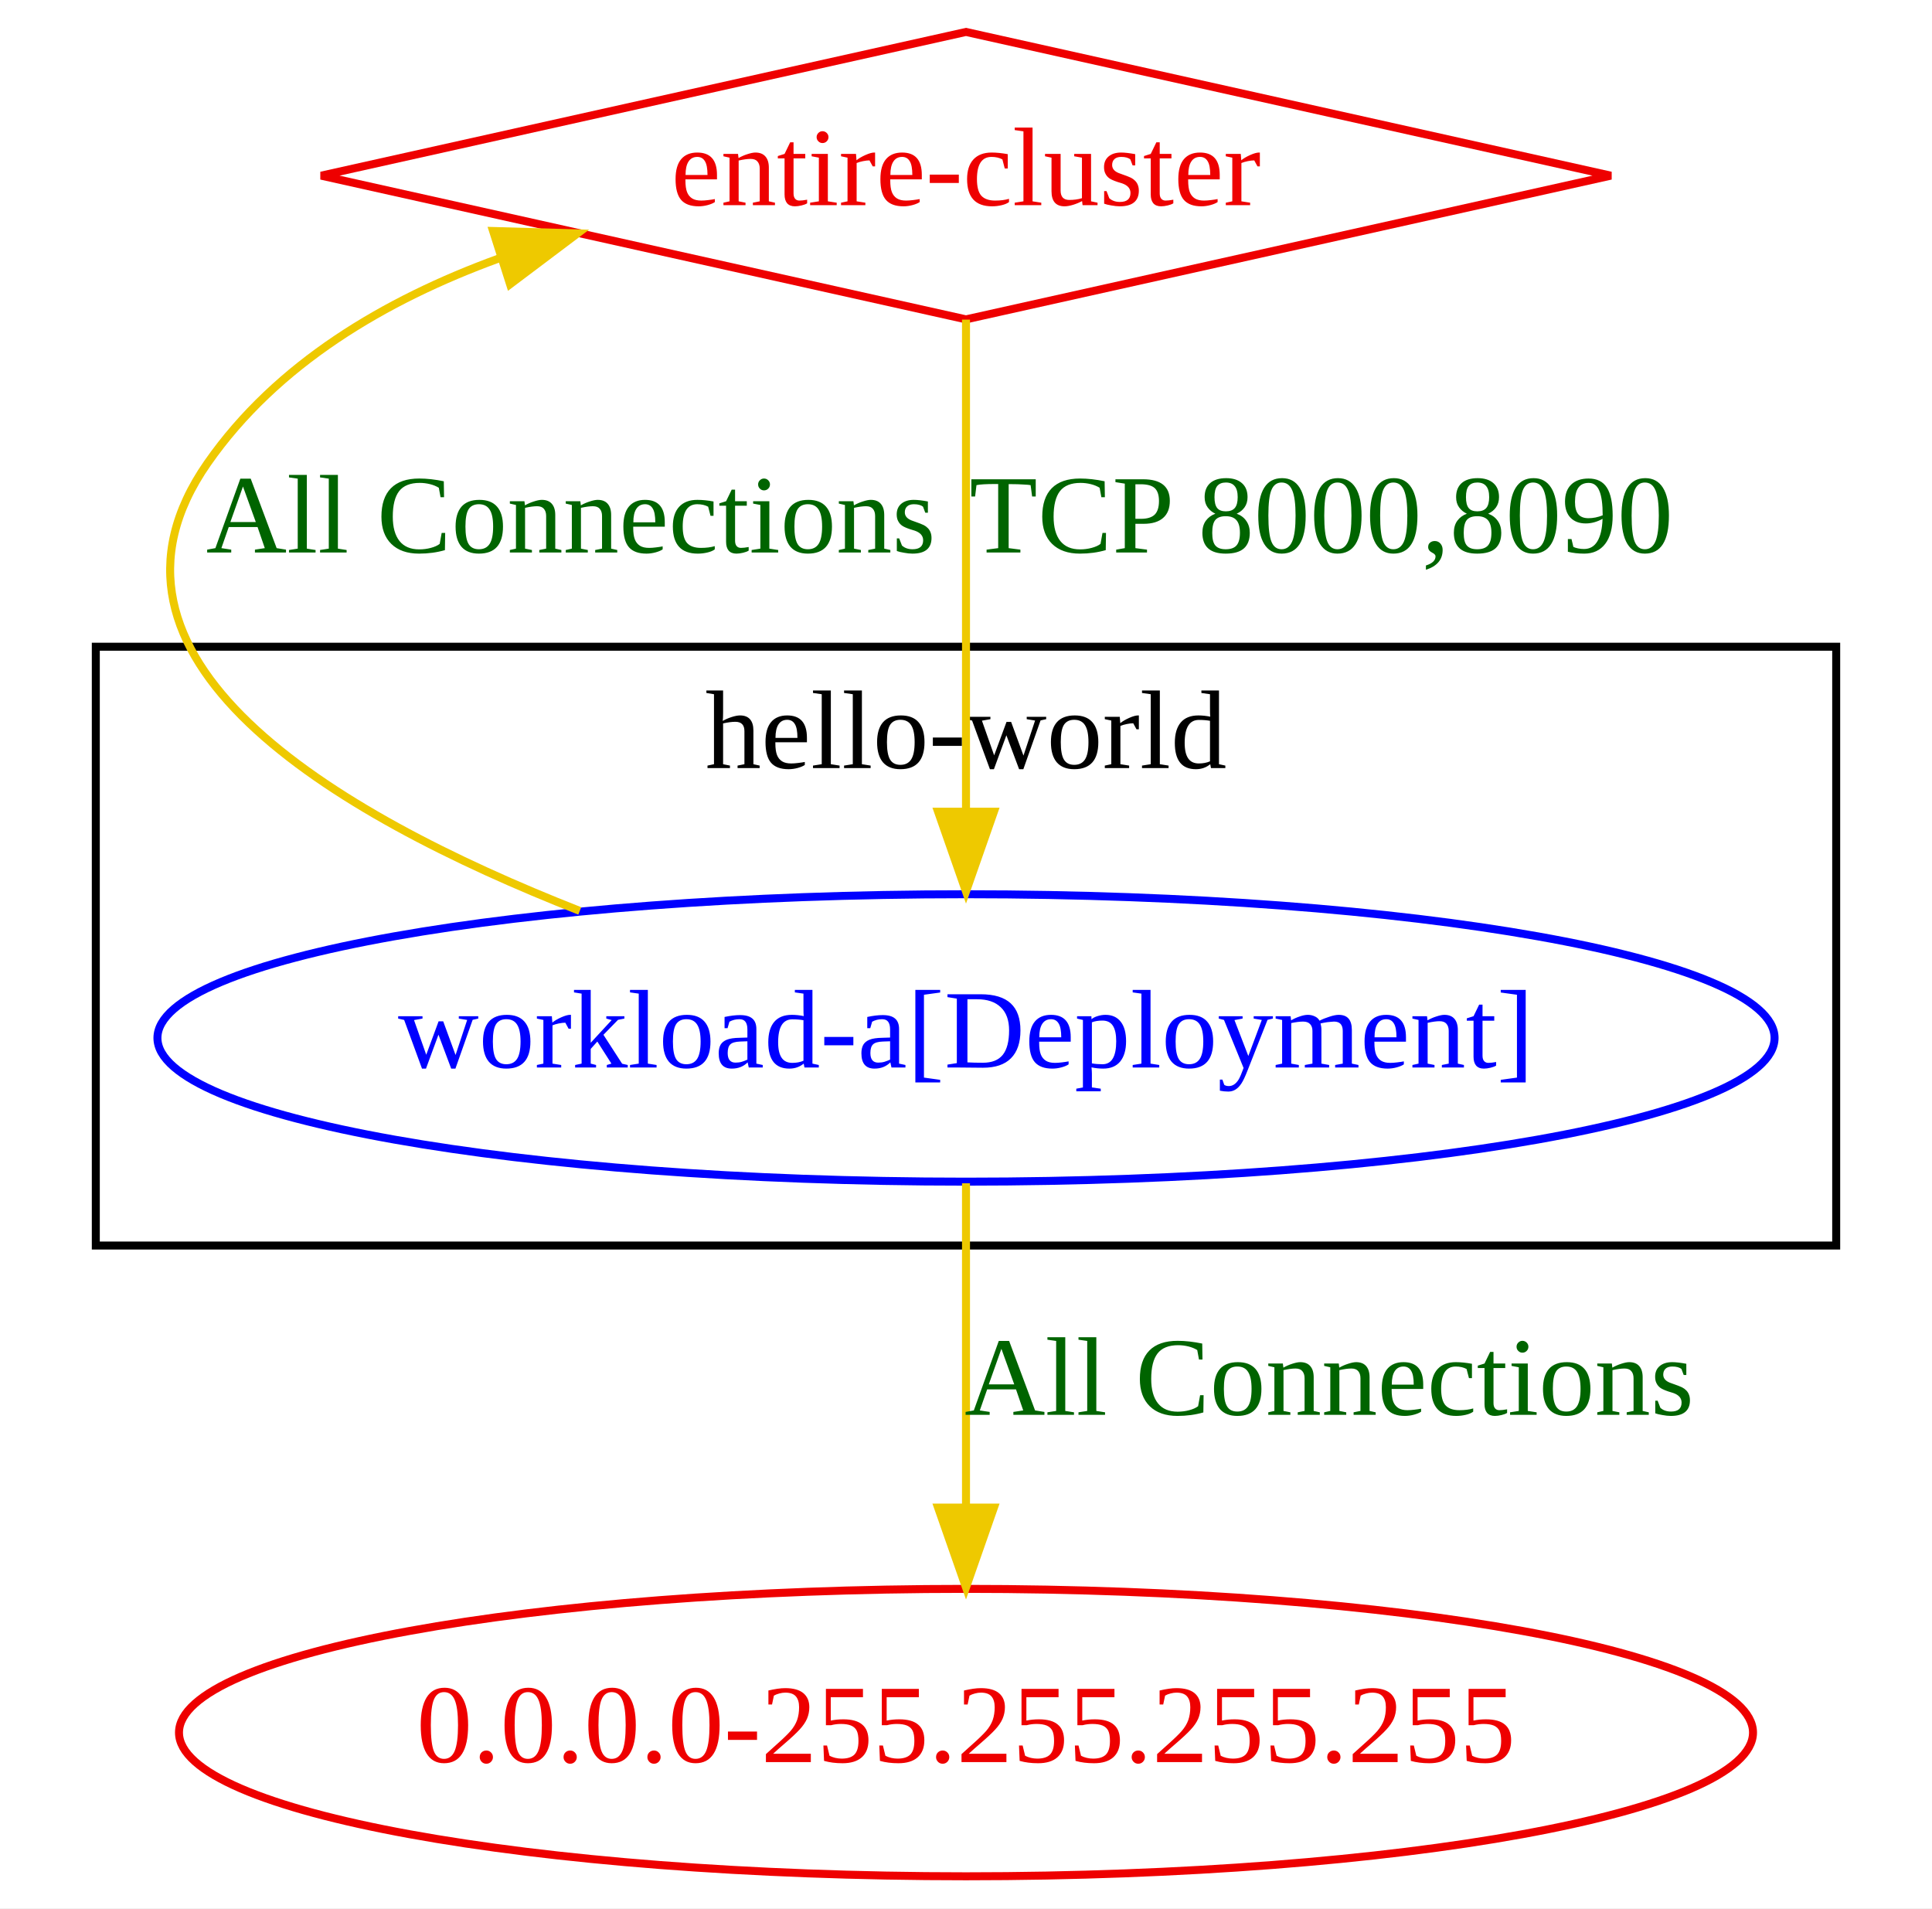
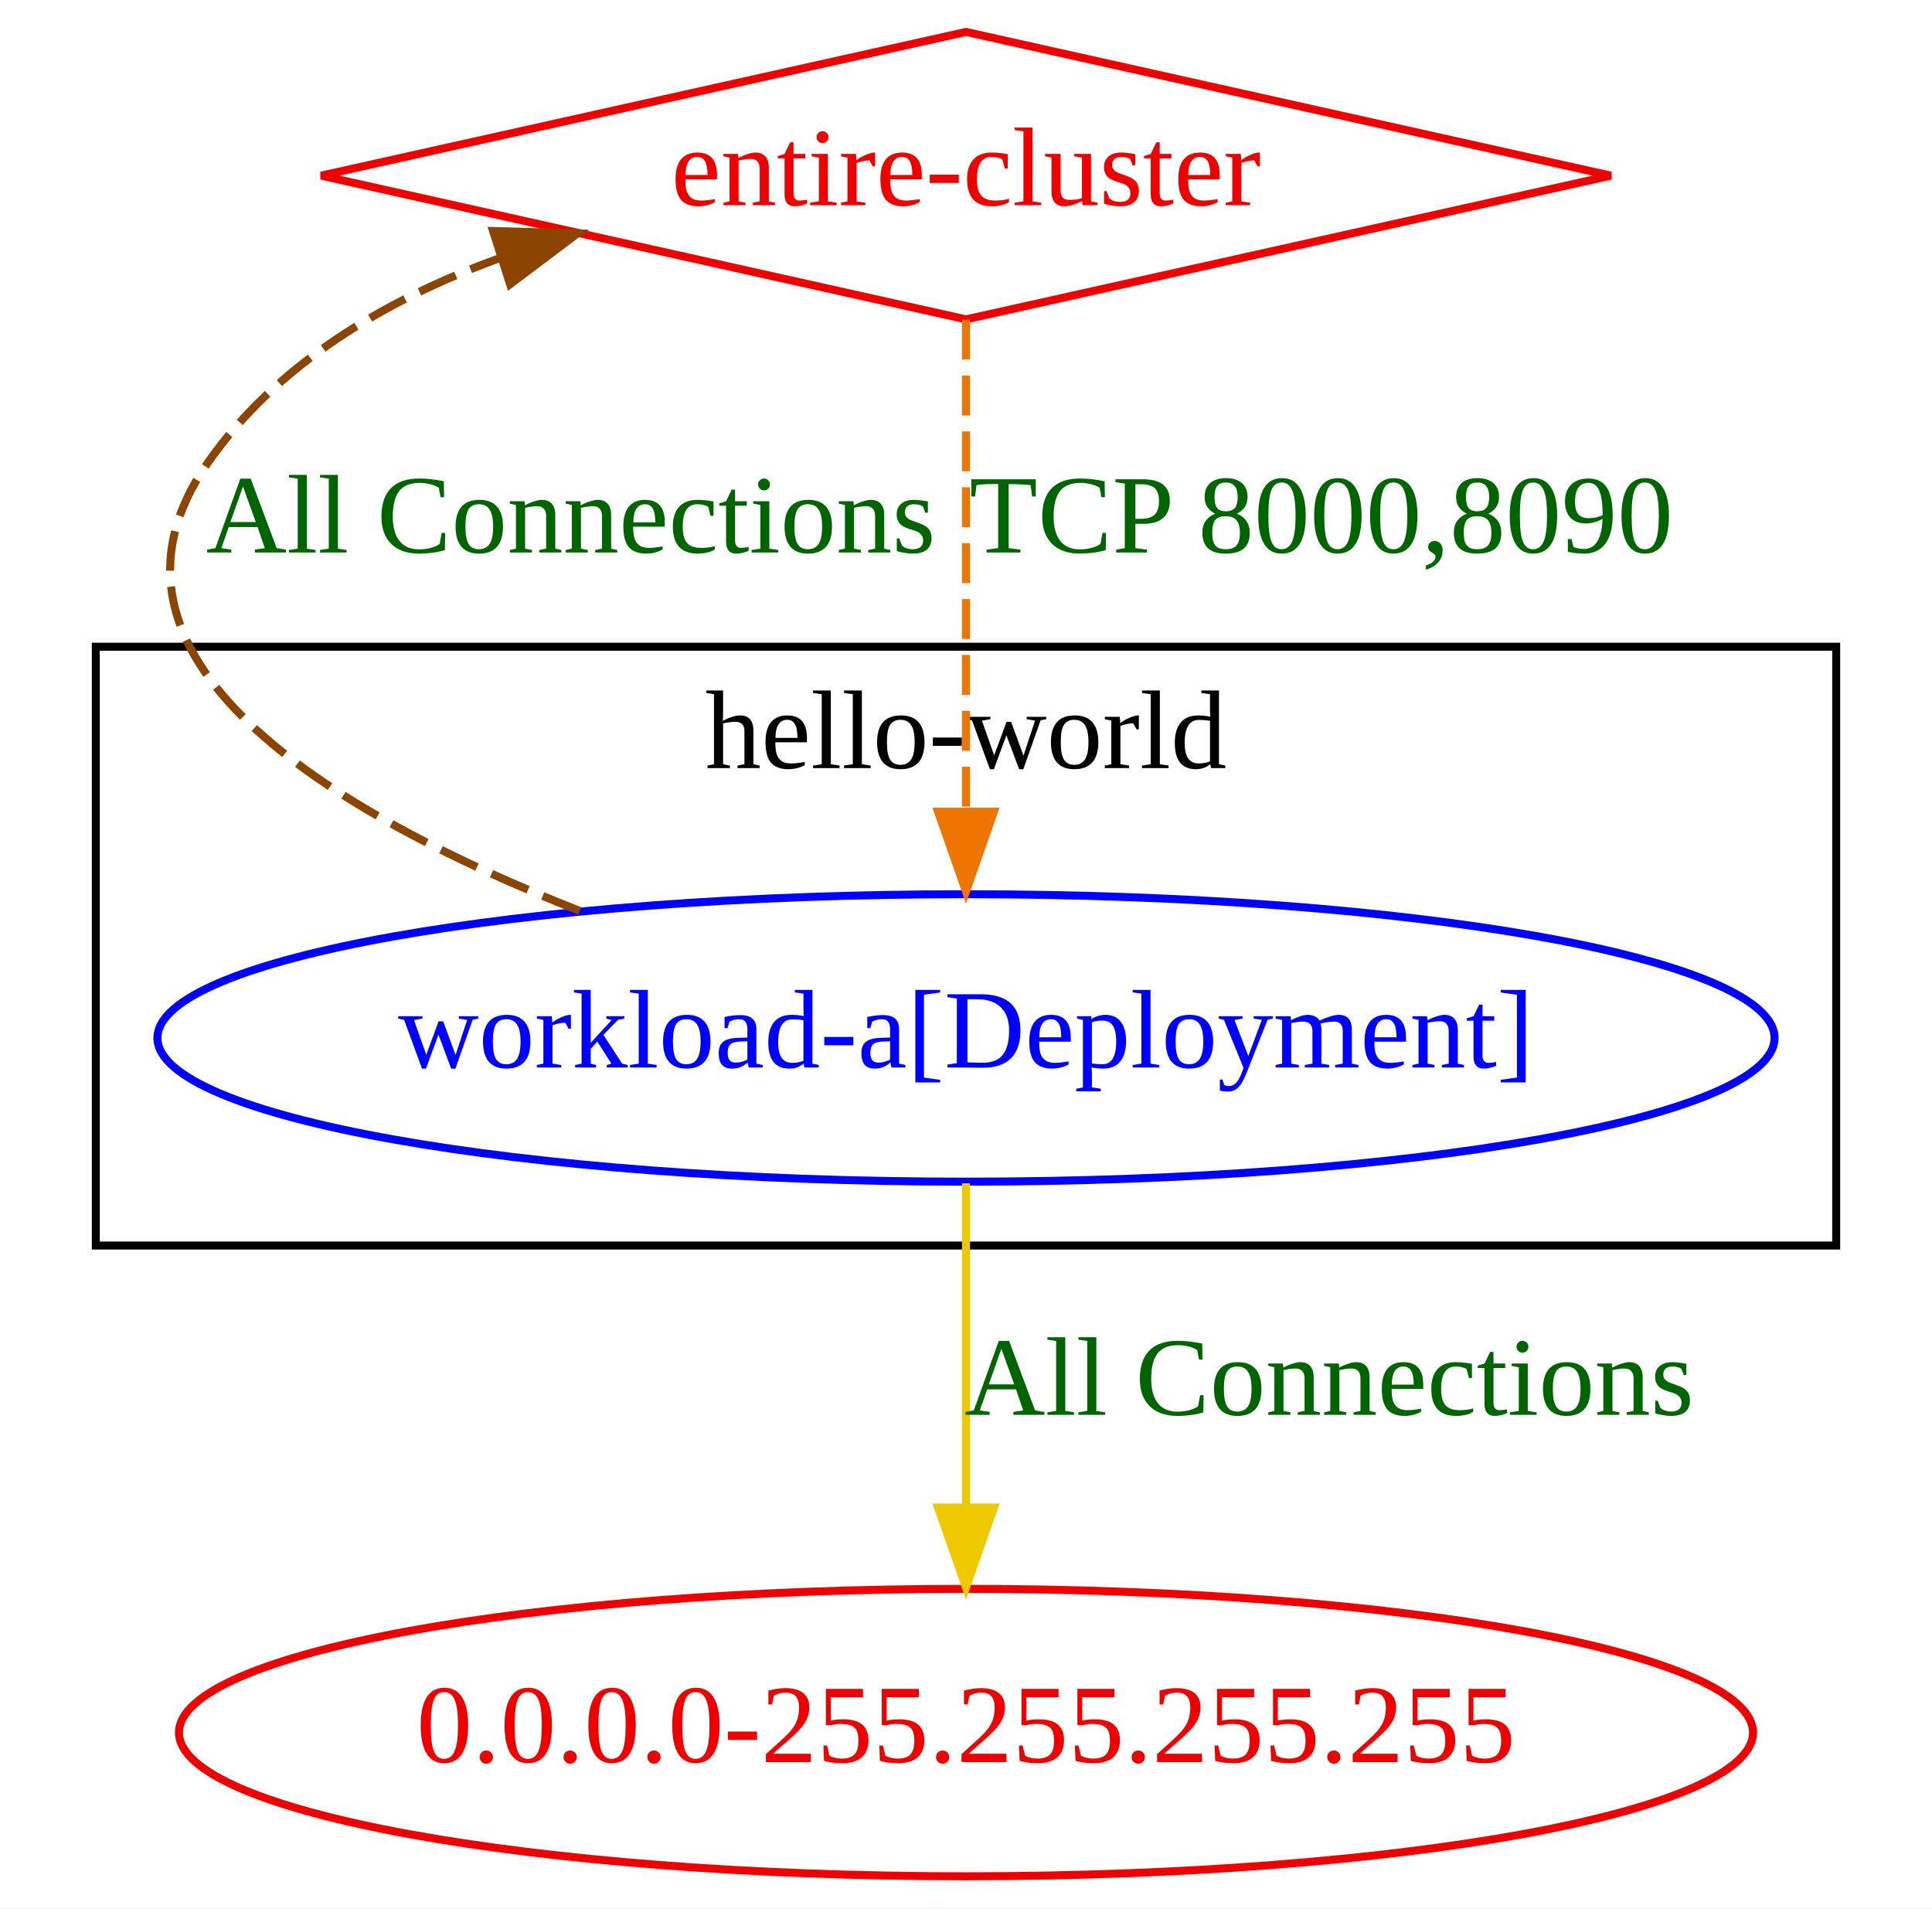
<svg xmlns="http://www.w3.org/2000/svg" width="242pt" height="239pt" viewBox="0.00 0.00 242.00 239.00">
  <g id="graph0" class="graph" transform="scale(1 1) rotate(0) translate(4 235)">
    <polygon fill="white" stroke="transparent" points="-4,4 -4,-235 238,-235 238,4 -4,4" />
    <g id="clust1" class="cluster">
      <polygon fill="none" stroke="black" points="8,-79 8,-154 226,-154 226,-79 8,-79" />
      <text text-anchor="middle" x="117" y="-138.8" font-family="Times New Roman,serif" font-size="14.00">hello-world</text>
    </g>
    <g id="node1" class="node">
      <ellipse fill="none" stroke="blue" cx="117" cy="-105" rx="101.28" ry="18" />
      <text text-anchor="middle" x="117" y="-101.3" font-family="Times New Roman,serif" font-size="14.00" fill="blue">workload-a[Deployment]</text>
    </g>
    <g id="node2" class="node">
      <ellipse fill="none" stroke="#ee0000" cx="117" cy="-18" rx="98.58" ry="18" />
      <text text-anchor="middle" x="117" y="-14.3" font-family="Times New Roman,serif" font-size="14.00" fill="#ee0000">0.0.0.0-255.255.255.255</text>
    </g>
    <g id="edge2" class="edge">
      <path fill="none" stroke="#eec900" d="M117,-86.8C117,-75.16 117,-59.55 117,-46.24" />
      <polygon fill="#eec900" stroke="#eec900" points="120.5,-46.18 117,-36.18 113.5,-46.18 120.5,-46.18" />
      <text text-anchor="middle" x="162.5" y="-57.8" font-family="Times New Roman,serif" font-size="14.00" fill="darkgreen">All Connections</text>
    </g>
    <g id="node3" class="node">
      <polygon fill="none" stroke="#ee0000" points="117,-231 36.23,-213 117,-195 197.77,-213 117,-231" />
      <text text-anchor="middle" x="117" y="-209.3" font-family="Times New Roman,serif" font-size="14.00" fill="#ee0000">entire-cluster</text>
    </g>
    <g id="edge3" class="edge">
-       <path fill="none" stroke="#eec900" d="M68.62,-120.91C37.22,-133.25 5.04,-152.68 22,-177 30.66,-189.42 44.24,-197.44 58.46,-202.62" />
-       <polygon fill="#eec900" stroke="#eec900" points="57.76,-206.07 68.35,-205.77 59.89,-199.4 57.76,-206.07" />
+       <path fill="none" stroke="#8b4500" stroke-dasharray="5,2" d="M68.62,-120.91C37.22,-133.25 5.04,-152.68 22,-177 30.66,-189.42 44.24,-197.44 58.46,-202.62" />
+       <polygon fill="#8b4500" stroke="#8b4500" points="57.76,-206.07 68.35,-205.77 59.89,-199.4 57.76,-206.07" />
      <text text-anchor="middle" x="67.5" y="-165.8" font-family="Times New Roman,serif" font-size="14.00" fill="darkgreen">All Connections</text>
    </g>
    <g id="edge1" class="edge">
-       <path fill="none" stroke="#eec900" d="M117,-194.97C117,-178.38 117,-152.88 117,-133.43" />
-       <polygon fill="#eec900" stroke="#eec900" points="120.5,-133.34 117,-123.34 113.5,-133.34 120.5,-133.34" />
+       <path fill="none" stroke="#ee7600" stroke-dasharray="5,2" d="M117,-194.97C117,-178.38 117,-152.88 117,-133.43" />
+       <polygon fill="#ee7600" stroke="#ee7600" points="120.5,-133.34 117,-123.34 113.5,-133.34 120.5,-133.34" />
      <text text-anchor="middle" x="161.5" y="-165.8" font-family="Times New Roman,serif" font-size="14.00" fill="darkgreen">TCP 8000,8090</text>
    </g>
  </g>
</svg>
